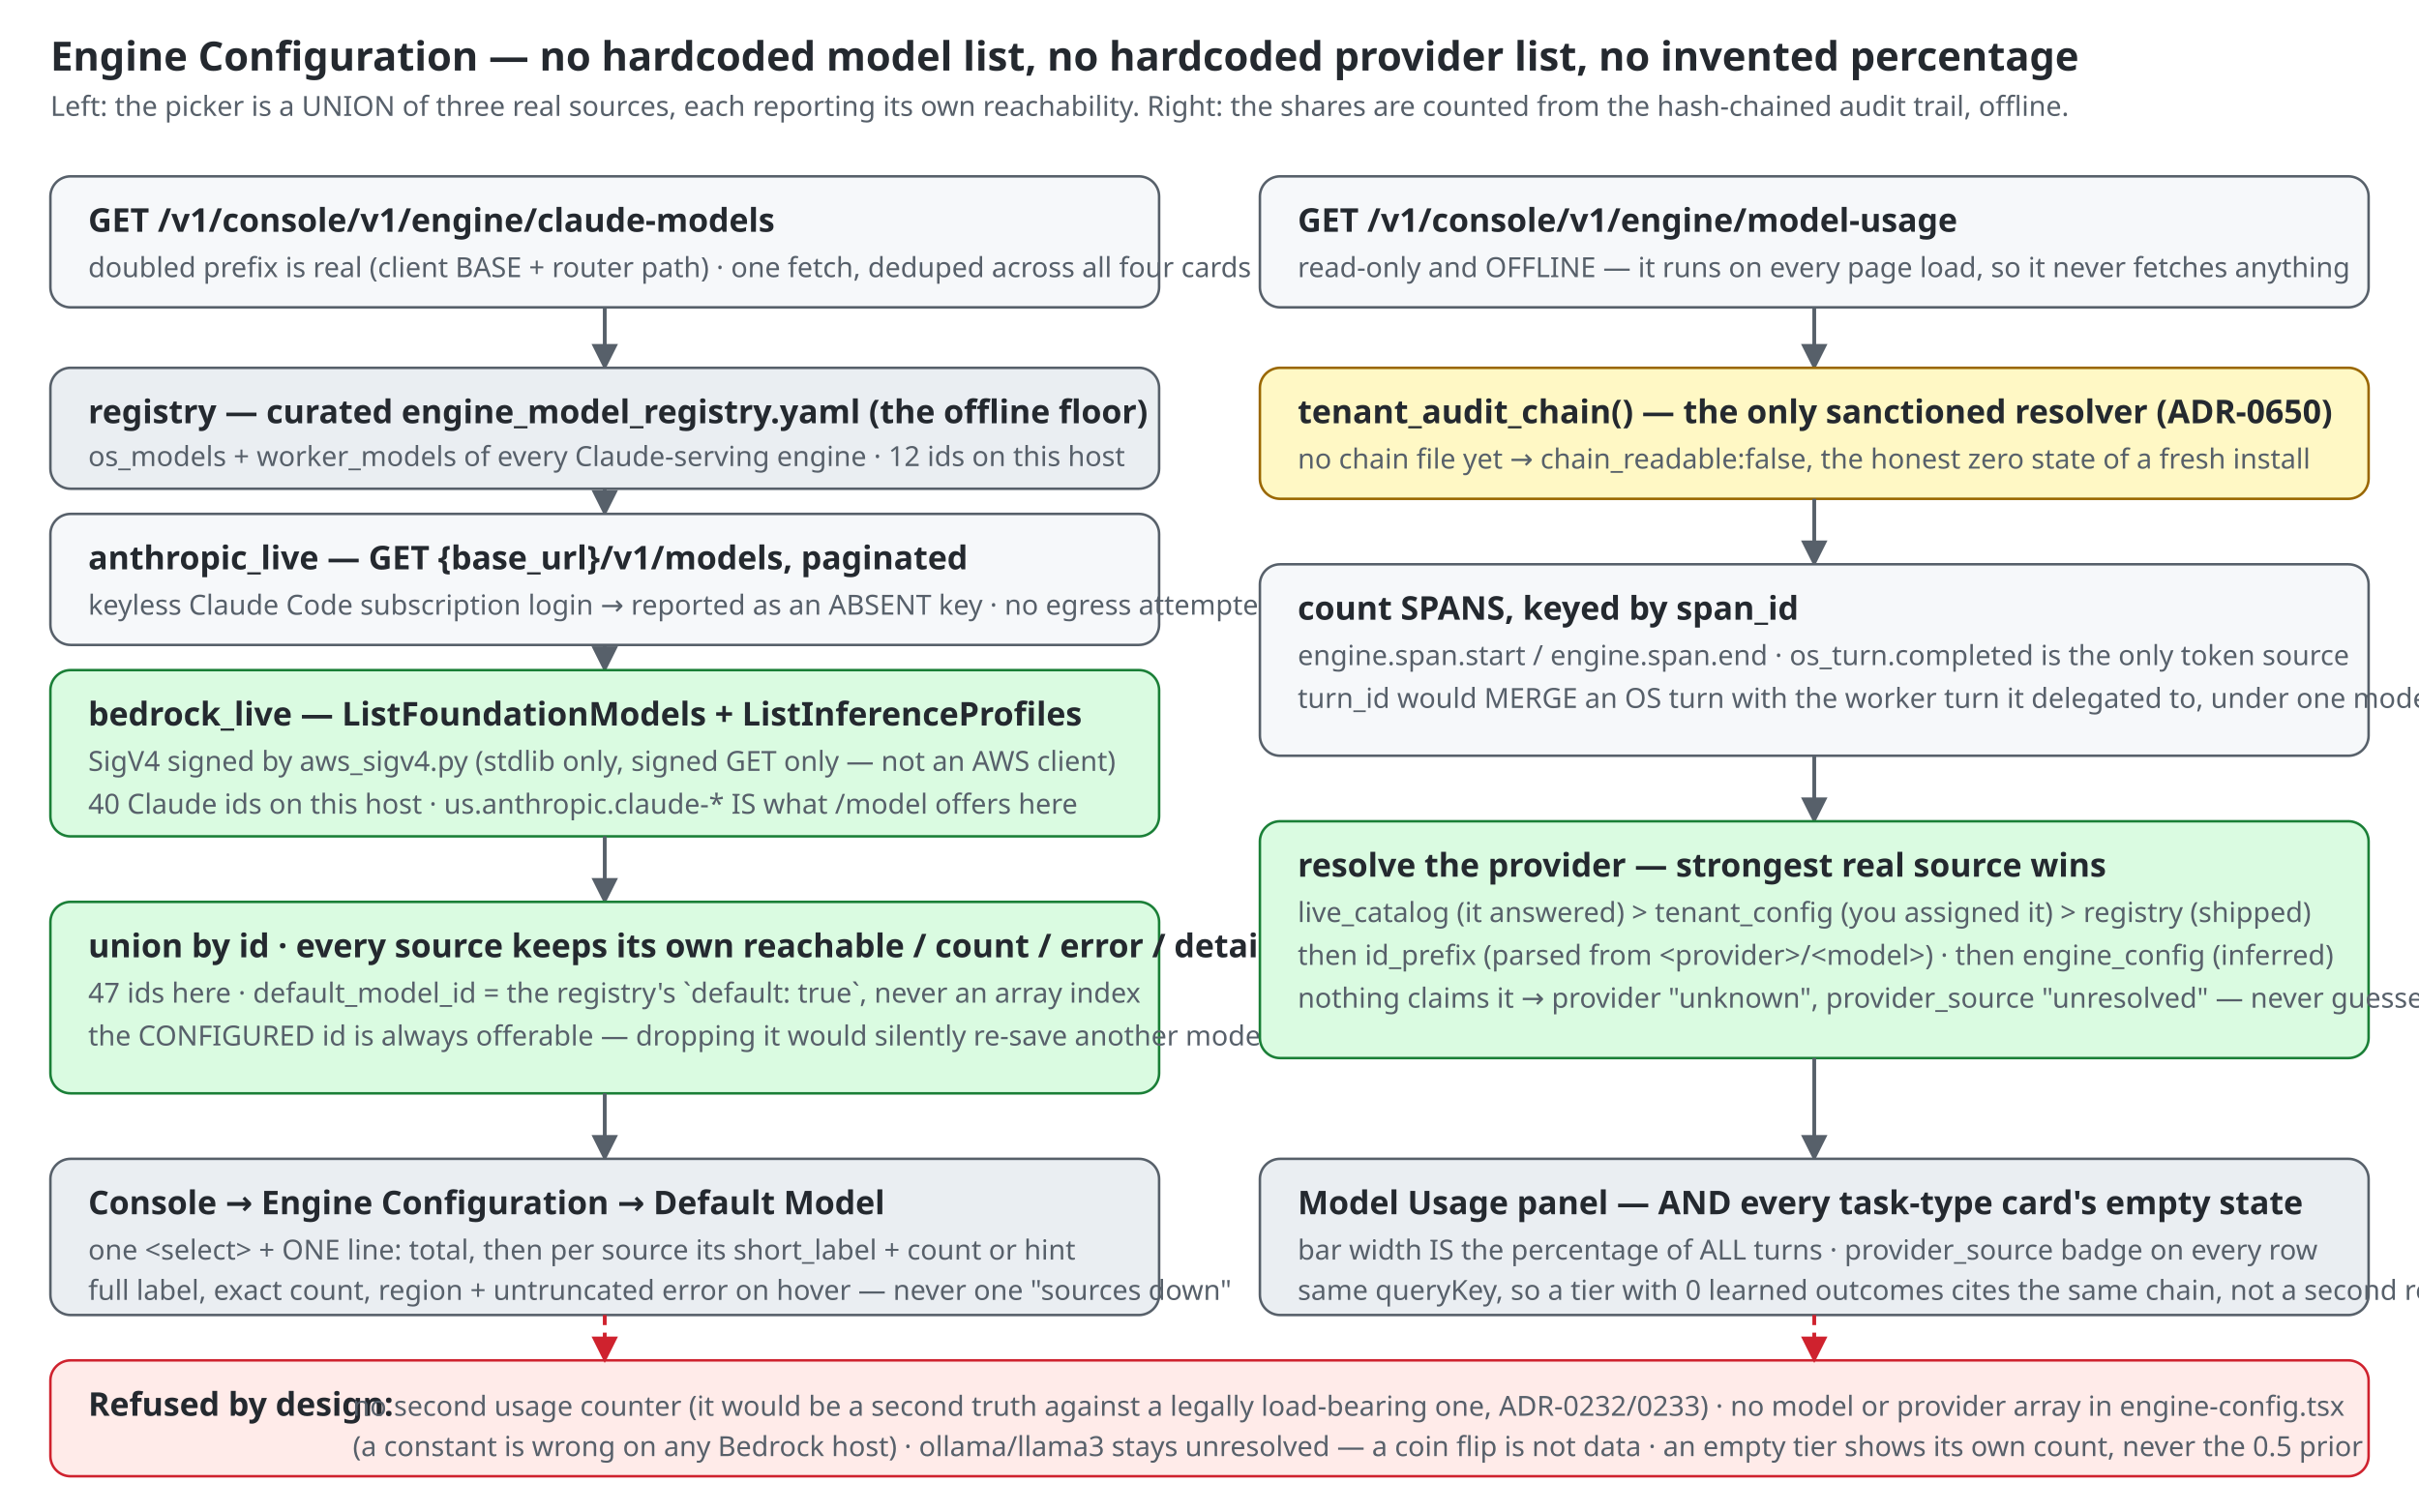
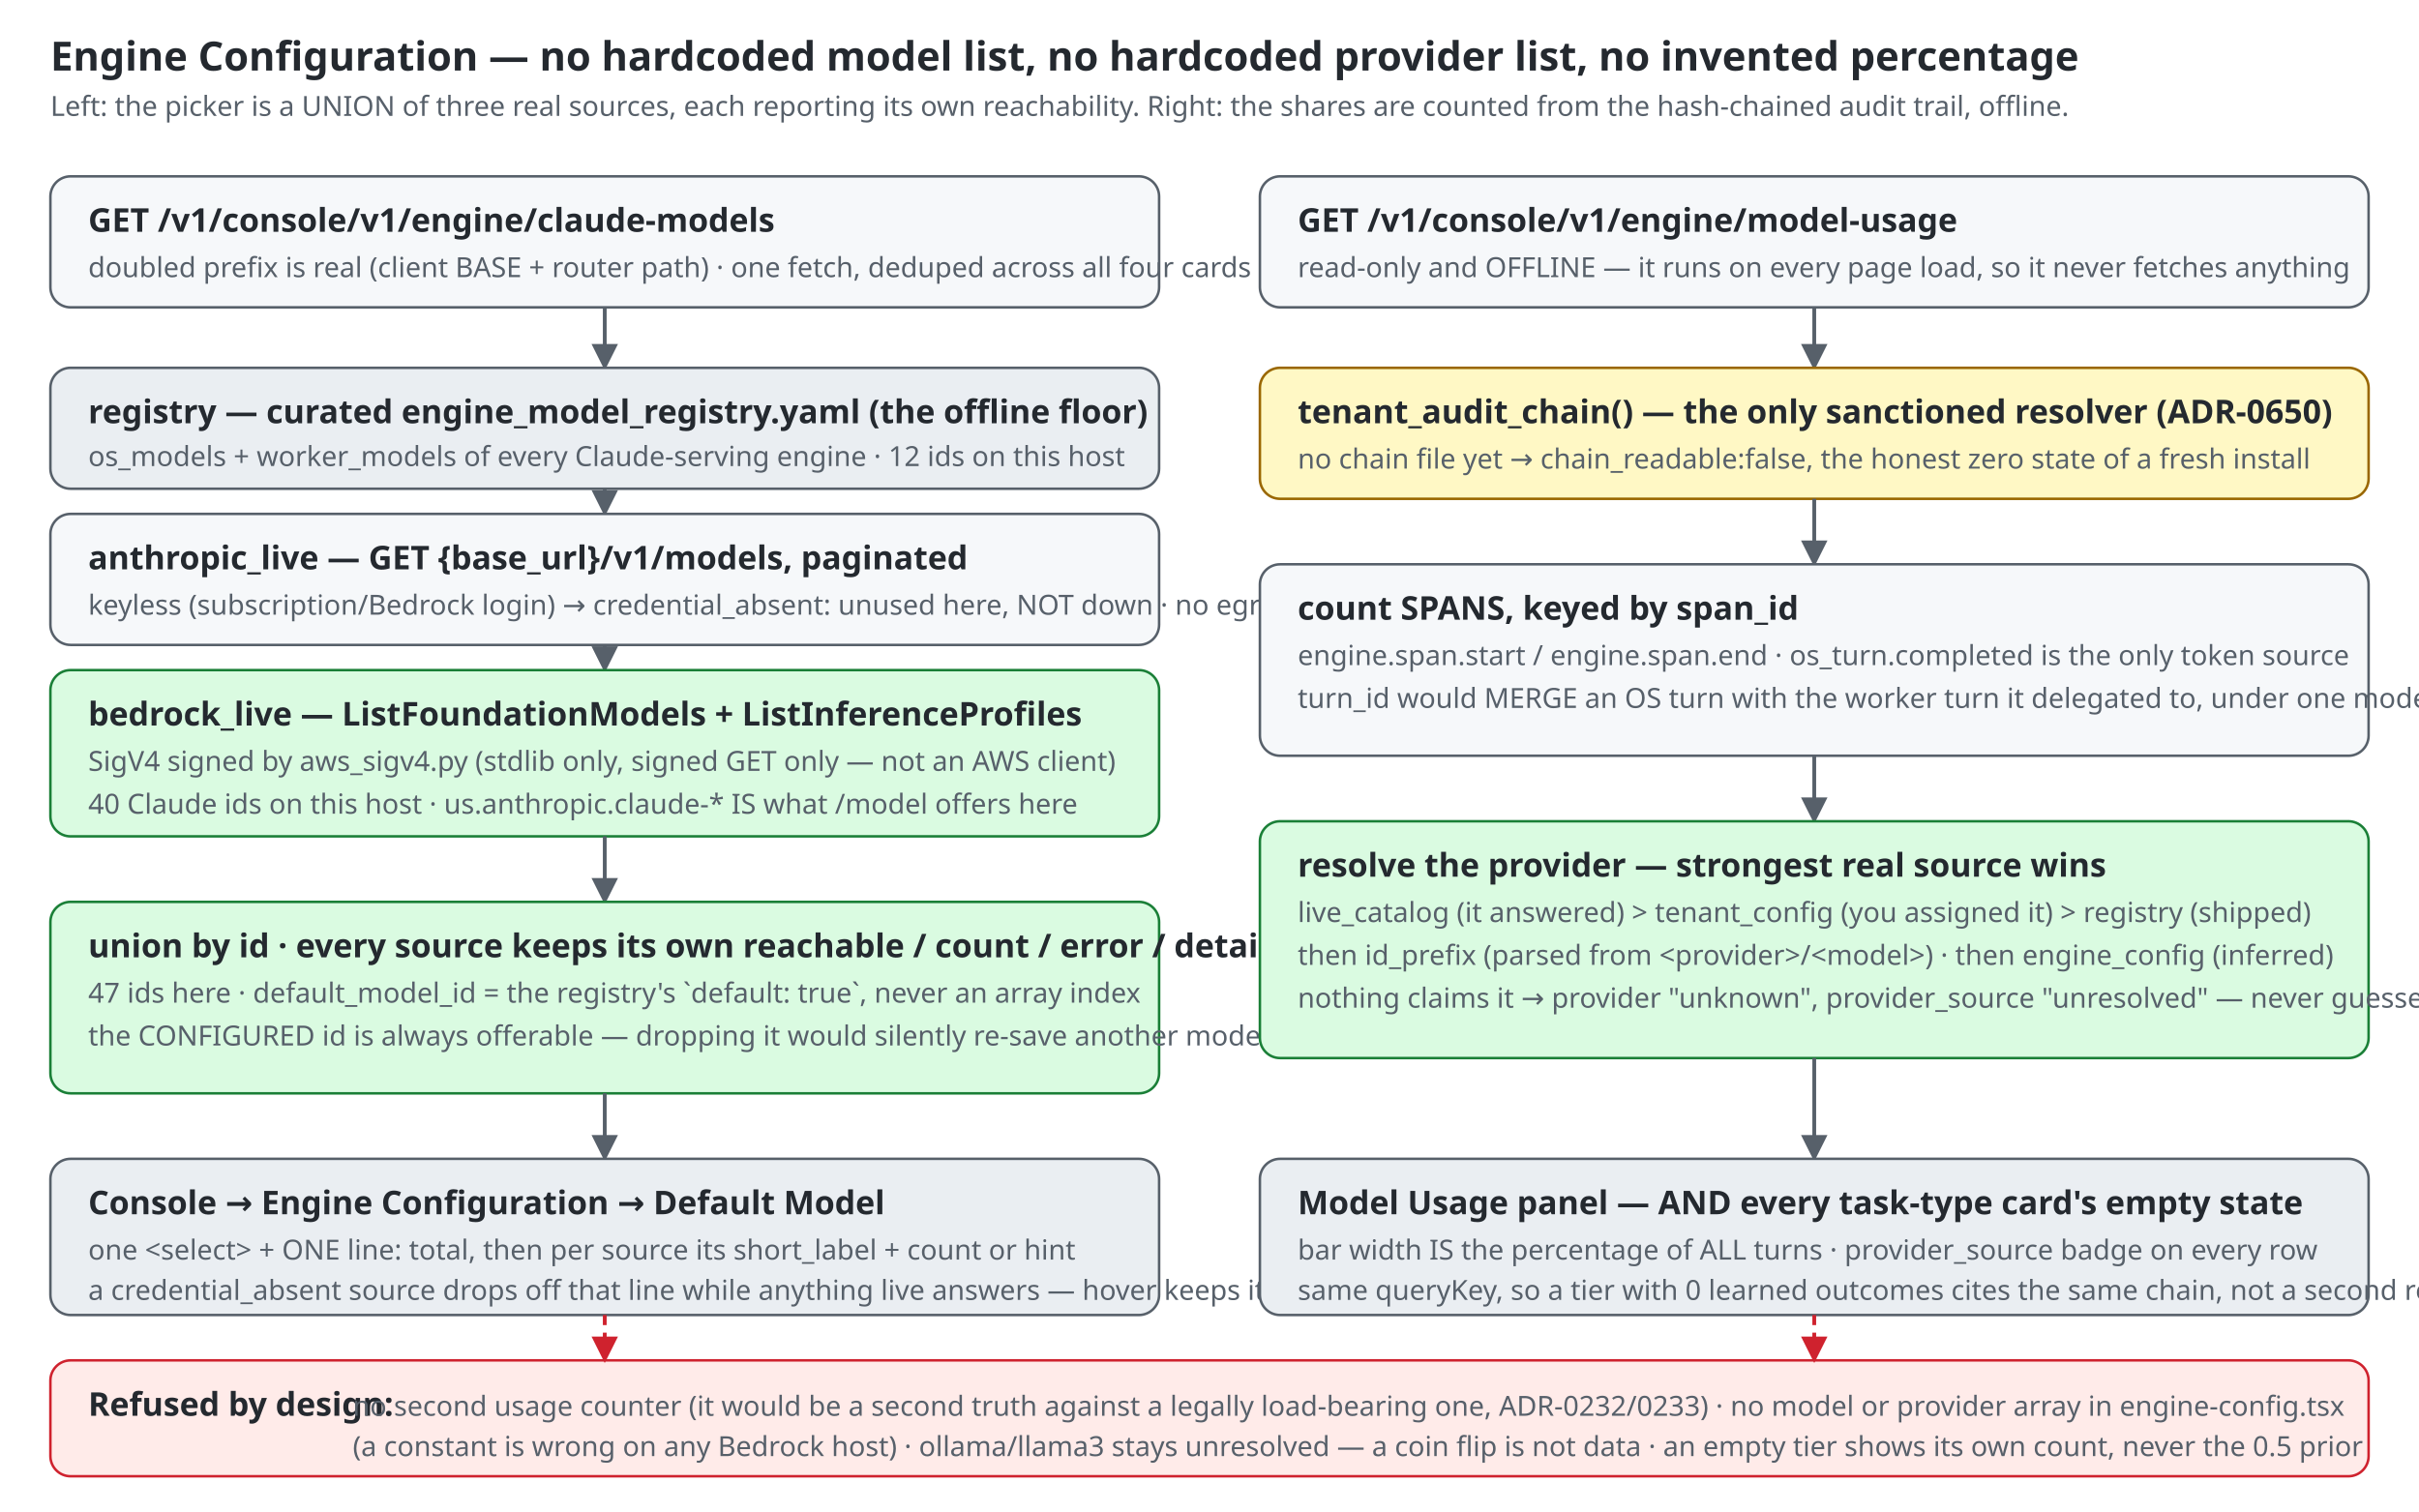
<svg xmlns="http://www.w3.org/2000/svg" width="960" height="600" viewBox="0 0 960 600" font-family="ui-sans-serif, system-ui, sans-serif" font-size="13">
  <style>
    .box  { fill:#f6f8fa; stroke:#57606a; rx:8; }
    .gate { fill:#fff8c5; stroke:#9a6700; rx:8; }
    .ok   { fill:#dafbe1; stroke:#1a7f37; rx:8; }
    .fall { fill:#ffebe9; stroke:#cf222e; rx:8; }
    .cold { fill:#eaeef2; stroke:#57606a; rx:8; }
    .lbl  { fill:#24292f; }
    .sub  { fill:#57606a; font-size:11px; }
    .arr  { stroke:#57606a; stroke-width:1.5; fill:none; marker-end:url(#a); }
    .arrd { stroke:#cf222e; stroke-width:1.5; fill:none; stroke-dasharray:4 3; marker-end:url(#b); }
  </style>
  <defs>
    <marker id="a" viewBox="0 0 10 10" refX="9" refY="5" markerWidth="7" markerHeight="7" orient="auto-start-reverse">
      <path d="M 0 0 L 10 5 L 0 10 z" fill="#57606a" />
    </marker>
    <marker id="b" viewBox="0 0 10 10" refX="9" refY="5" markerWidth="7" markerHeight="7" orient="auto-start-reverse">
      <path d="M 0 0 L 10 5 L 0 10 z" fill="#cf222e" />
    </marker>
  </defs>
  <text x="20" y="28" font-size="16" font-weight="bold" class="lbl">Engine Configuration — no hardcoded model list, no hardcoded provider list, no invented percentage</text>
  <text x="20" y="46" class="sub">Left: the picker is a UNION of three real sources, each reporting its own reachability. Right: the shares are counted from the hash-chained audit trail, offline.</text>
  <rect x="20" y="70" width="440" height="52" class="box" />
  <text x="35" y="92" class="lbl" font-weight="bold">GET /v1/console/v1/engine/claude-models</text>
  <text x="35" y="110" class="sub">doubled prefix is real (client BASE + router path) · one fetch, deduped across all four cards</text>
  <path class="arr" d="M240 122 V146" />
  <rect x="20" y="146" width="440" height="48" class="cold" />
  <text x="35" y="168" class="lbl" font-weight="bold">registry — curated engine_model_registry.yaml (the offline floor)</text>
  <text x="35" y="185" class="sub">os_models + worker_models of every Claude-serving engine · 12 ids on this host</text>
  <path class="arr" d="M240 194 V204" />
  <rect x="20" y="204" width="440" height="52" class="box" />
  <text x="35" y="226" class="lbl" font-weight="bold">anthropic_live — GET {base_url}/v1/models, paginated</text>
-   <text x="35" y="244" class="sub">keyless Claude Code subscription login → reported as an ABSENT key · no egress attempted</text>
+   <text x="35" y="244" class="sub">keyless (subscription/Bedrock login) → credential_absent: unused here, NOT down · no egress</text>
  <path class="arr" d="M240 256 V266" />
  <rect x="20" y="266" width="440" height="66" class="ok" />
  <text x="35" y="288" class="lbl" font-weight="bold">bedrock_live — ListFoundationModels + ListInferenceProfiles</text>
  <text x="35" y="306" class="sub">SigV4 signed by aws_sigv4.py (stdlib only, signed GET only — not an AWS client)</text>
  <text x="35" y="323" class="sub">40 Claude ids on this host · us.anthropic.claude-* IS what /model offers here</text>
  <path class="arr" d="M240 332 V358" />
  <rect x="20" y="358" width="440" height="76" class="ok" />
  <text x="35" y="380" class="lbl" font-weight="bold">union by id · every source keeps its own reachable / count / error / detail</text>
  <text x="35" y="398" class="sub">47 ids here · default_model_id = the registry's `default: true`, never an array index</text>
  <text x="35" y="415" class="sub">the CONFIGURED id is always offerable — dropping it would silently re-save another model</text>
  <path class="arr" d="M240 434 V460" />
  <rect x="20" y="460" width="440" height="62" class="cold" />
  <text x="35" y="482" class="lbl" font-weight="bold">Console → Engine Configuration → Default Model</text>
  <text x="35" y="500" class="sub">one &lt;select&gt; + ONE line: total, then per source its short_label + count or hint</text>
-   <text x="35" y="516" class="sub">full label, exact count, region + untruncated error on hover — never one "sources down"</text>
+   <text x="35" y="516" class="sub">a credential_absent source drops off that line while anything live answers — hover keeps it</text>
  <rect x="500" y="70" width="440" height="52" class="box" />
  <text x="515" y="92" class="lbl" font-weight="bold">GET /v1/console/v1/engine/model-usage</text>
  <text x="515" y="110" class="sub">read-only and OFFLINE — it runs on every page load, so it never fetches anything</text>
  <path class="arr" d="M720 122 V146" />
  <rect x="500" y="146" width="440" height="52" class="gate" />
  <text x="515" y="168" class="lbl" font-weight="bold">tenant_audit_chain() — the only sanctioned resolver (ADR-0650)</text>
  <text x="515" y="186" class="sub">no chain file yet → chain_readable:false, the honest zero state of a fresh install</text>
  <path class="arr" d="M720 198 V224" />
  <rect x="500" y="224" width="440" height="76" class="box" />
  <text x="515" y="246" class="lbl" font-weight="bold">count SPANS, keyed by span_id</text>
  <text x="515" y="264" class="sub">engine.span.start / engine.span.end · os_turn.completed is the only token source</text>
  <text x="515" y="281" class="sub">turn_id would MERGE an OS turn with the worker turn it delegated to, under one model</text>
  <path class="arr" d="M720 300 V326" />
  <rect x="500" y="326" width="440" height="94" class="ok" />
  <text x="515" y="348" class="lbl" font-weight="bold">resolve the provider — strongest real source wins</text>
  <text x="515" y="366" class="sub">live_catalog (it answered) &gt; tenant_config (you assigned it) &gt; registry (shipped)</text>
  <text x="515" y="383" class="sub">then id_prefix (parsed from &lt;provider&gt;/&lt;model&gt;) · then engine_config (inferred)</text>
  <text x="515" y="400" class="sub">nothing claims it → provider "unknown", provider_source "unresolved" — never guessed</text>
  <path class="arr" d="M720 420 V460" />
  <rect x="500" y="460" width="440" height="62" class="cold" />
  <text x="515" y="482" class="lbl" font-weight="bold">Model Usage panel — AND every task-type card's empty state</text>
  <text x="515" y="500" class="sub">bar width IS the percentage of ALL turns · provider_source badge on every row</text>
  <text x="515" y="516" class="sub">same queryKey, so a tier with 0 learned outcomes cites the same chain, not a second read</text>
  <rect x="20" y="540" width="920" height="46" class="fall" />
  <text x="35" y="562" class="lbl" font-weight="bold">Refused by design:</text>
  <text x="140" y="562" class="sub">no second usage counter (it would be a second truth against a legally load-bearing one, ADR-0232/0233) · no model or provider array in engine-config.tsx</text>
  <text x="140" y="578" class="sub">(a constant is wrong on any Bedrock host) · ollama/llama3 stays unresolved — a coin flip is not data · an empty tier shows its own count, never the 0.5 prior</text>
  <path class="arrd" d="M240 522 V540" />
  <path class="arrd" d="M720 522 V540" />
</svg>
